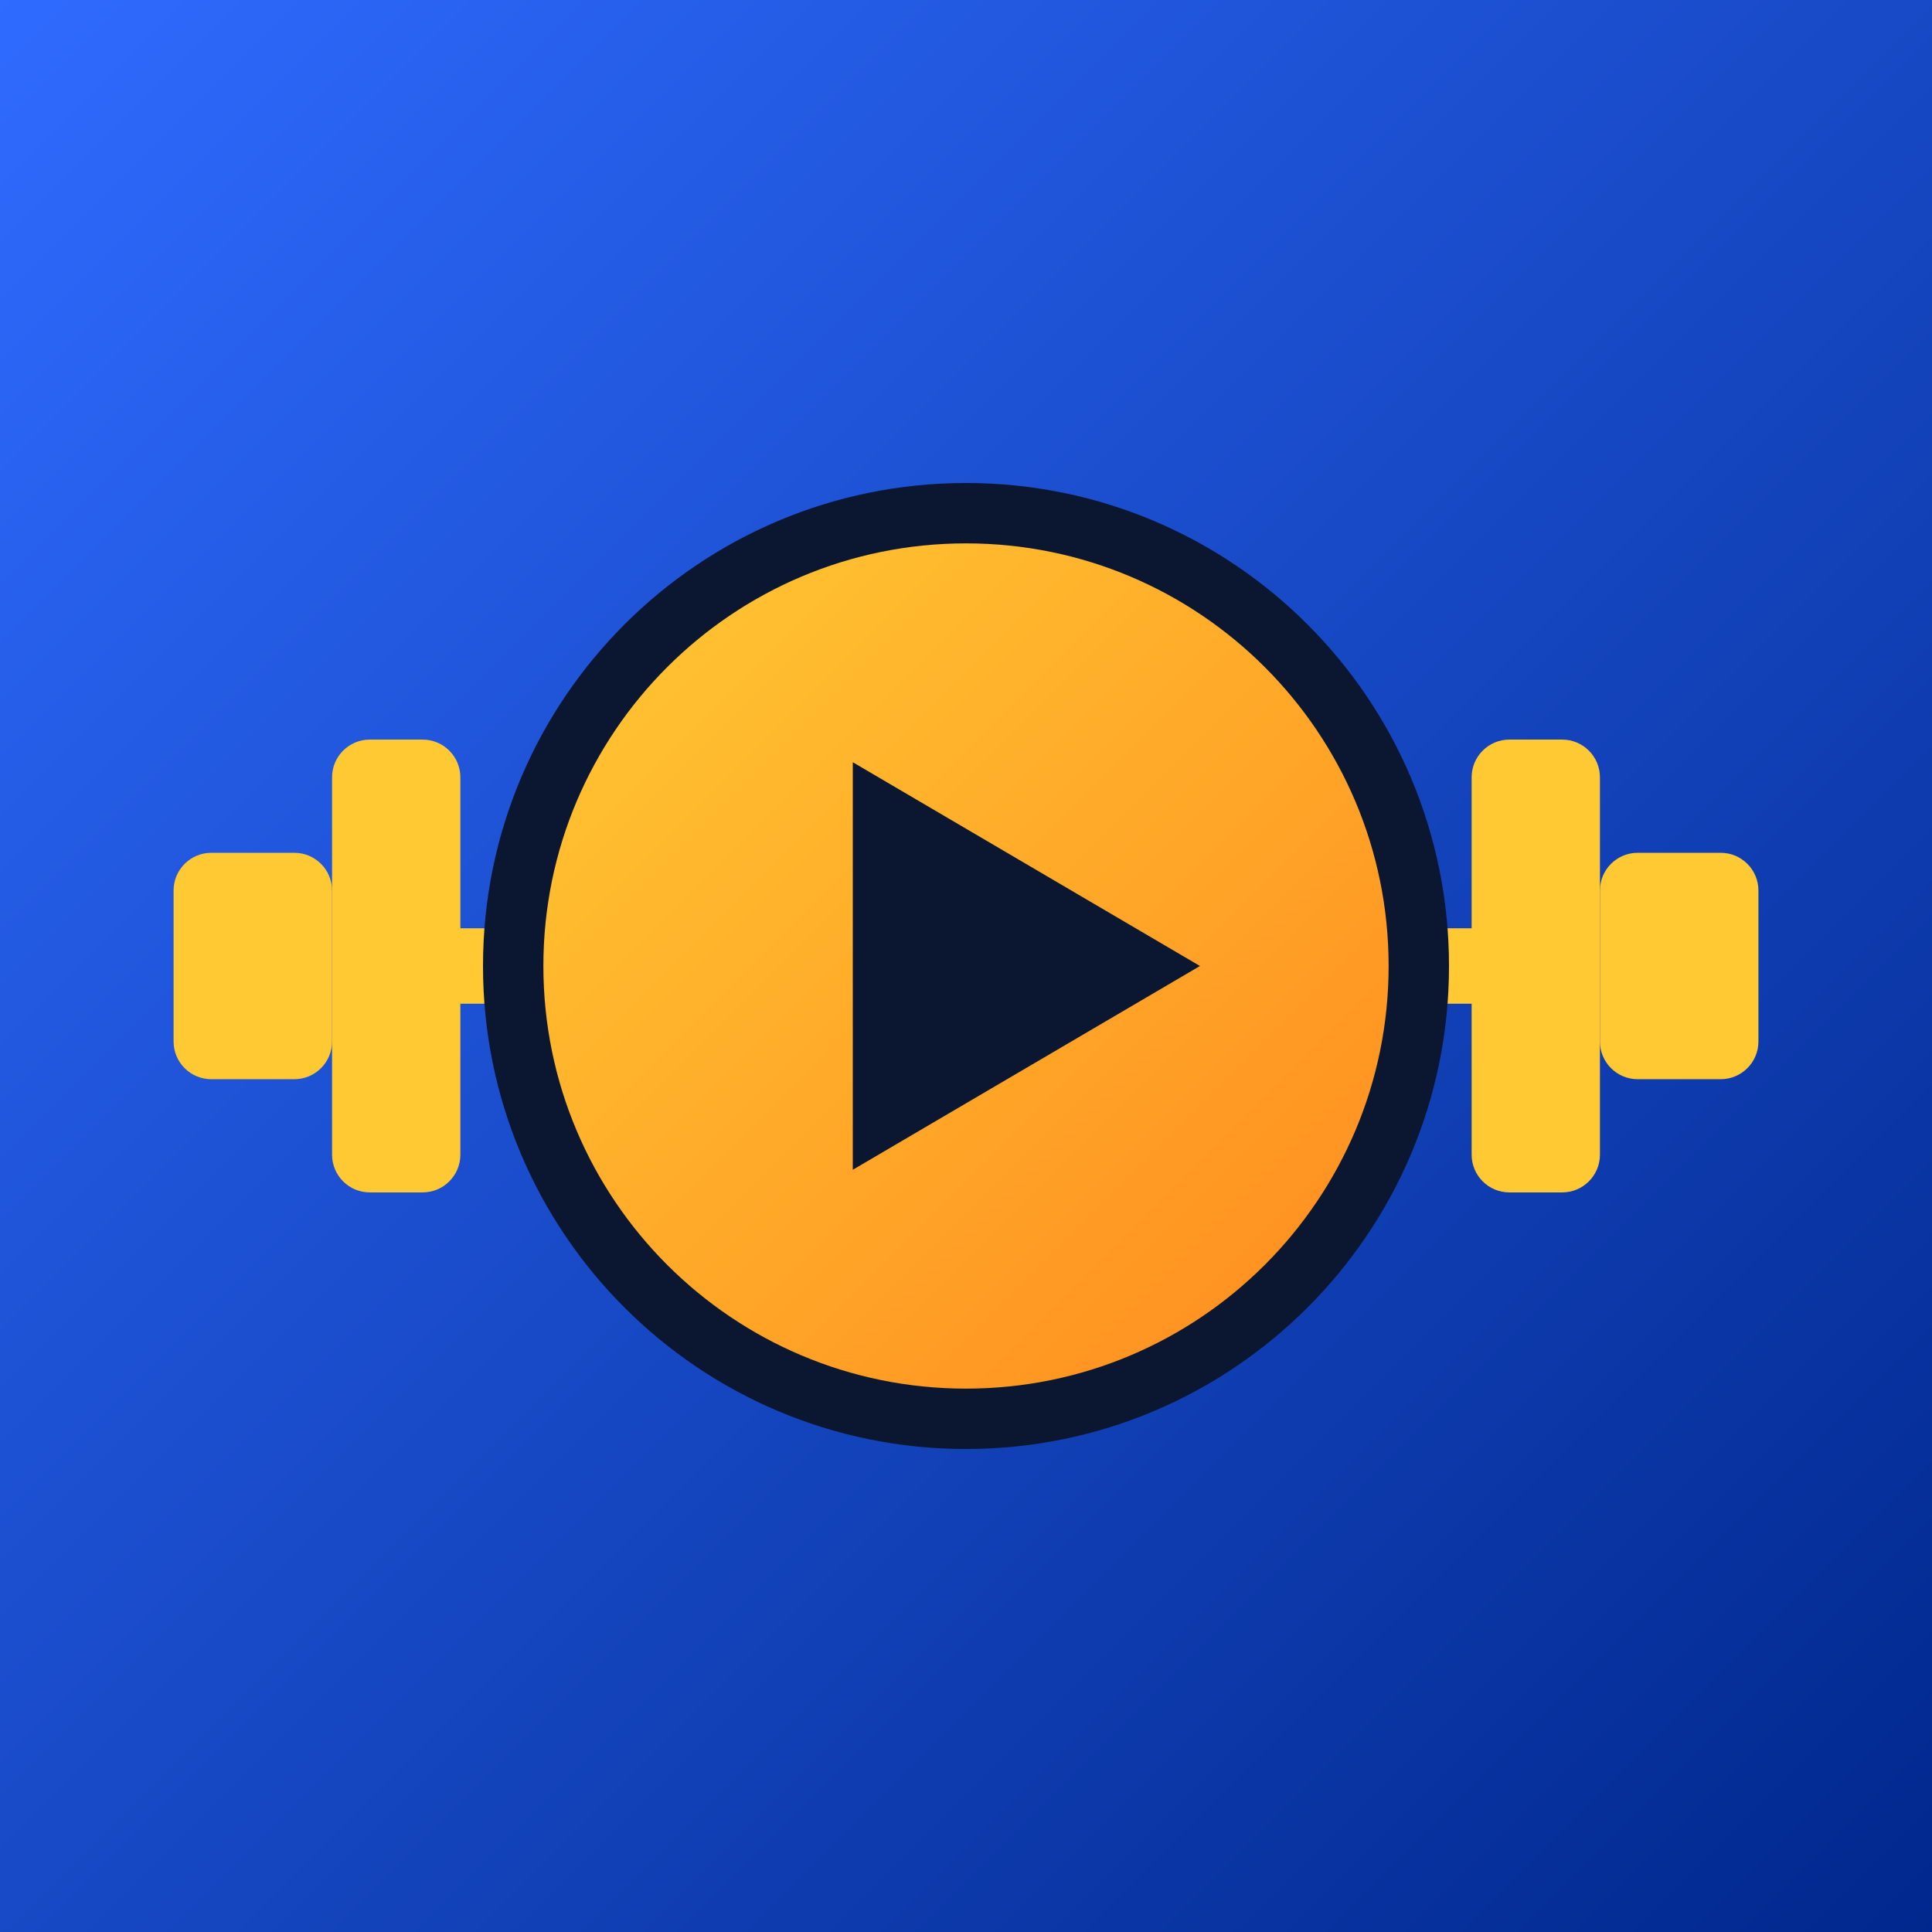
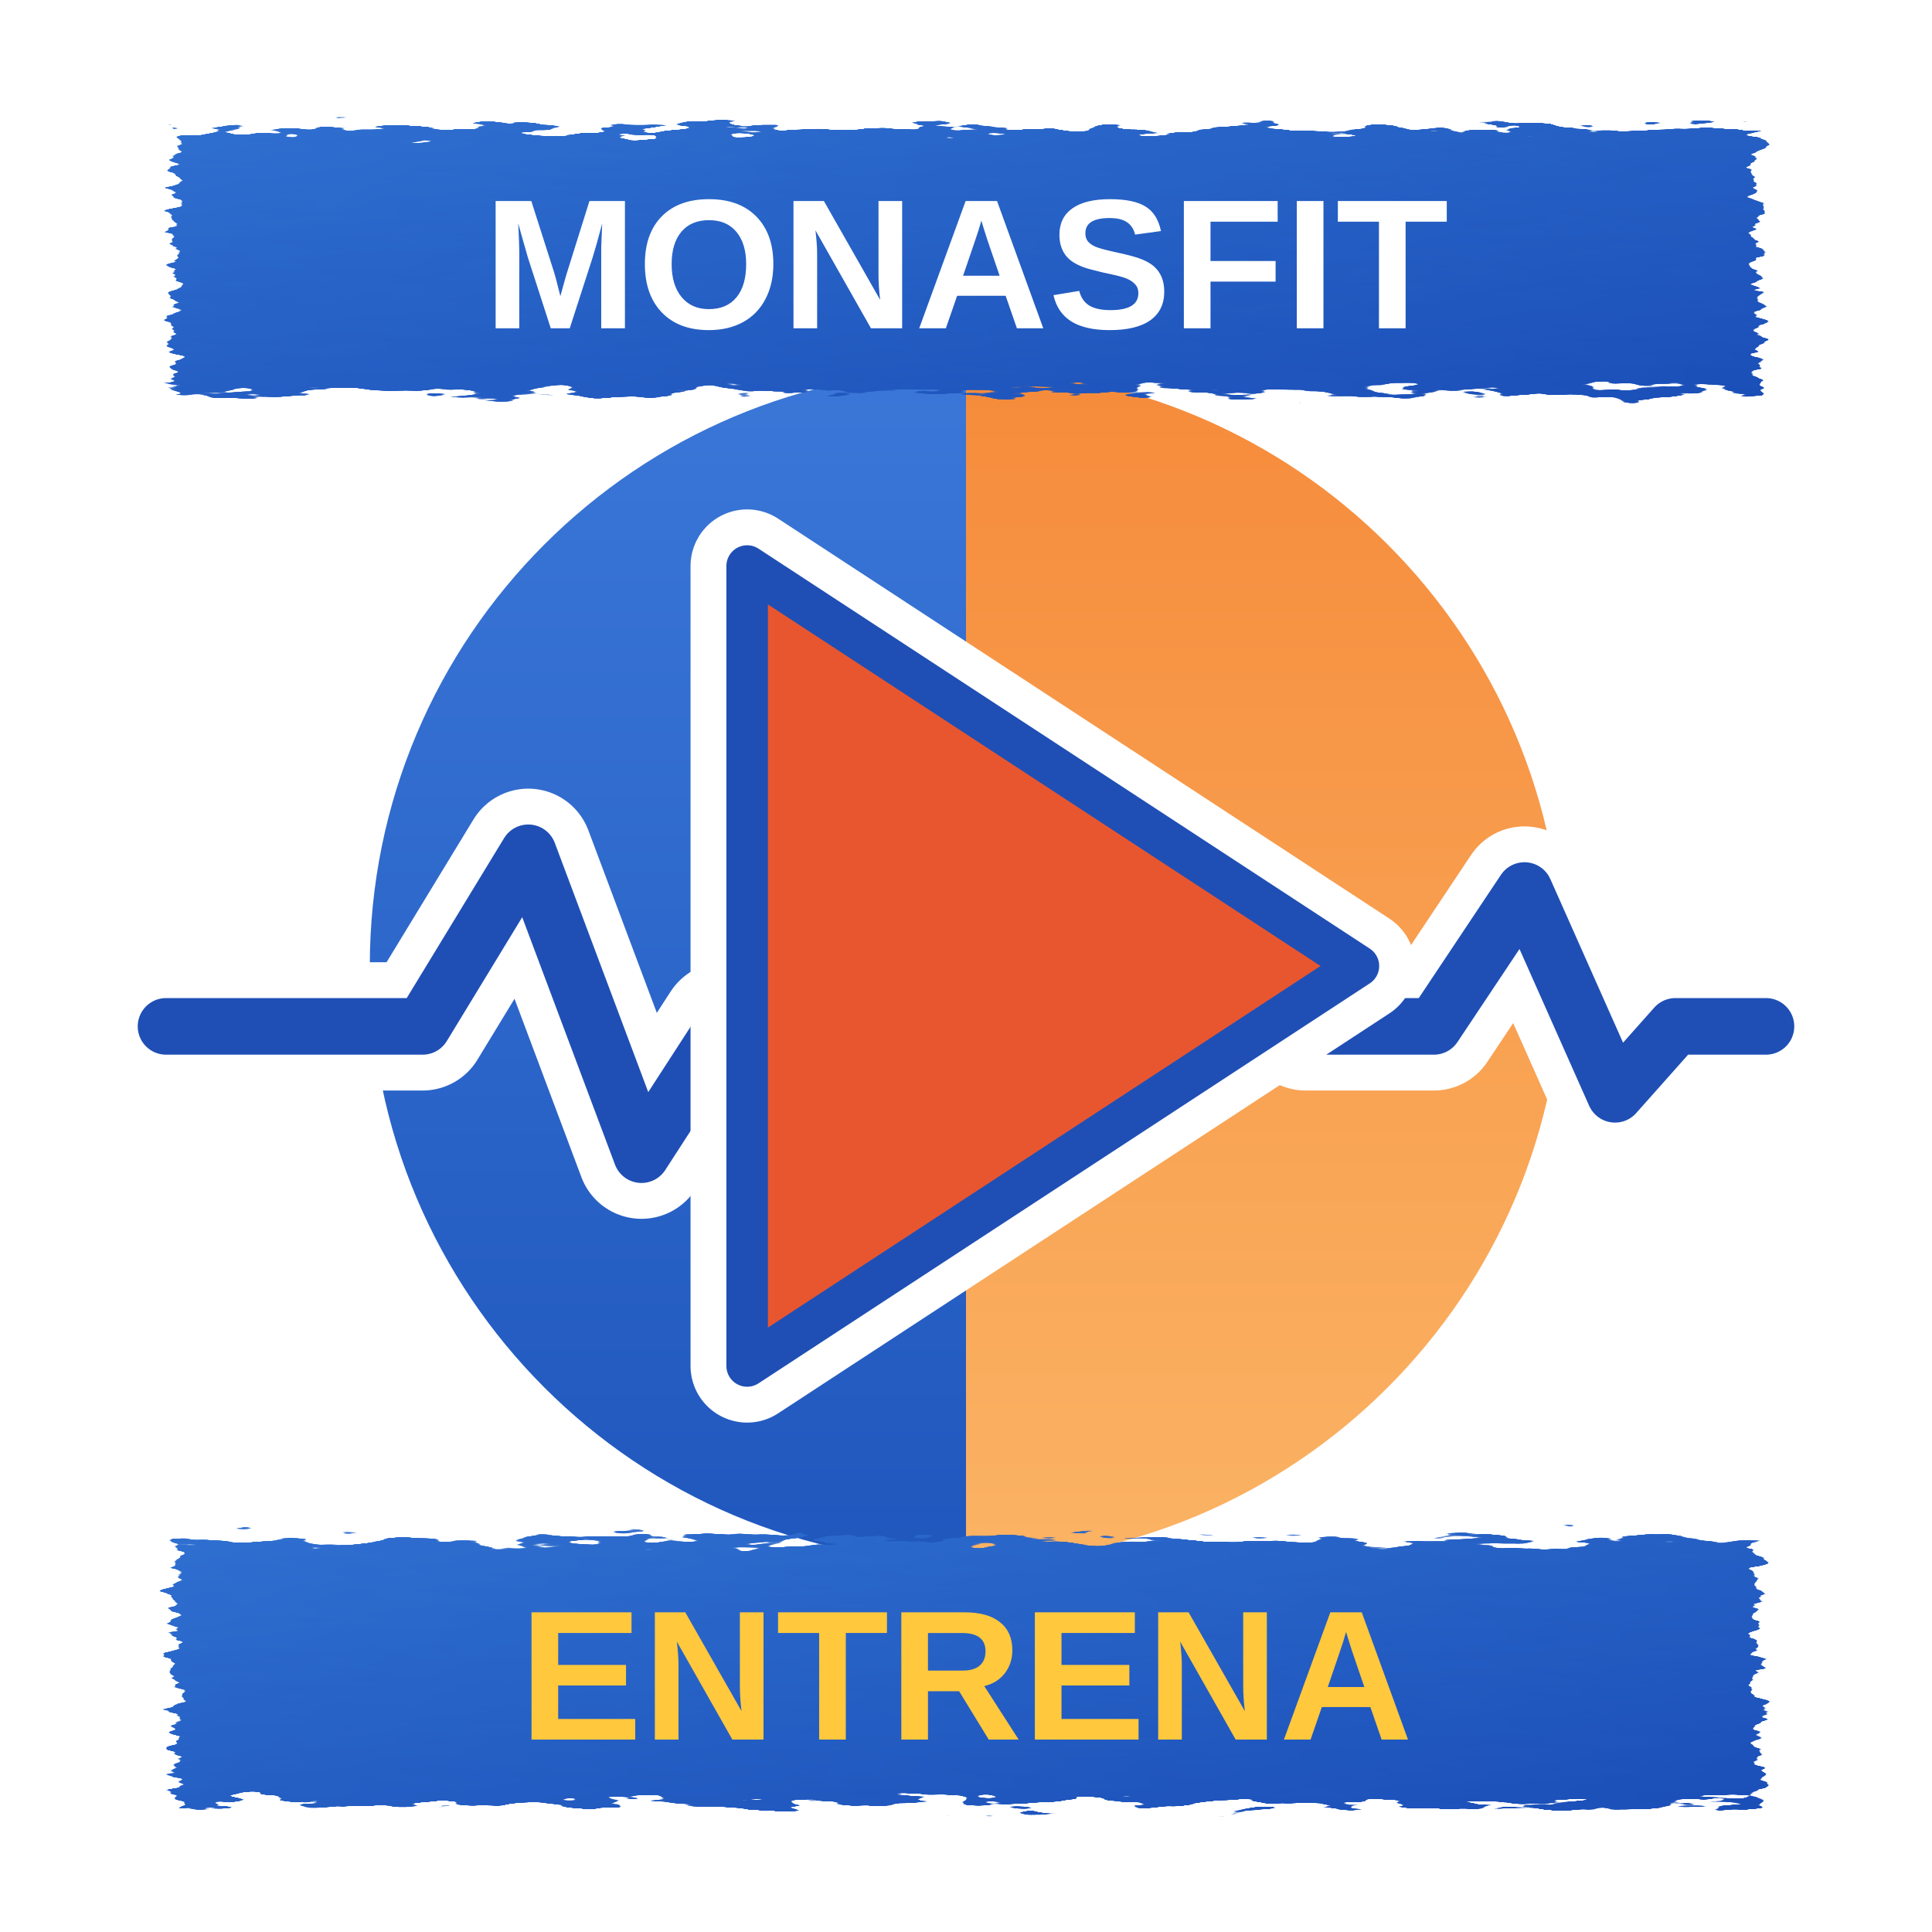
<svg xmlns="http://www.w3.org/2000/svg" viewBox="0 0 512 512">
  <defs>
-     <linearGradient id="b" x1="0" y1="0" x2="1" y2="1">
-       <stop offset="0" stop-color="#2f6bff" />
-       <stop offset="1" stop-color="#00278c" />
+     <filter id="torn" x="-5%" y="-20%" width="110%" height="140%">
+       <feTurbulence type="fractalNoise" baseFrequency="0.05 0.35" numOctaves="3" seed="4" result="n" />
+       <feDisplacementMap in="SourceGraphic" in2="n" scale="11" />
+     </filter>
+     <linearGradient id="bn" x1="0" y1="0" x2="1" y2="1">
+       <stop offset="0" stop-color="#2f6fd0" />
+       <stop offset="1" stop-color="#1b4fb8" />
    </linearGradient>
-     <linearGradient id="o" x1="0" y1="0" x2="1" y2="1">
-       <stop offset="0" stop-color="#ffc933" />
-       <stop offset="1" stop-color="#ff8a1f" />
+     <linearGradient id="lb" x1="0" y1="0" x2="0" y2="1">
+       <stop offset="0" stop-color="#3b78d8" />
+       <stop offset="1" stop-color="#1f56bd" />
    </linearGradient>
+     <linearGradient id="or" x1="0" y1="0" x2="0" y2="1">
+       <stop offset="0" stop-color="#f58a3a" />
+       <stop offset="1" stop-color="#fbb465" />
+     </linearGradient>
+     <clipPath id="c">
+       <circle cx="256" cy="256" r="158" />
+     </clipPath>
  </defs>
-   <rect width="512" height="512" fill="url(#b)" />
-   <g fill="#ffc933">
-     <rect x="46" y="226" width="42" height="60" rx="10" />
-     <rect x="88" y="196" width="34" height="120" rx="10" />
-     <rect x="424" y="226" width="42" height="60" rx="10" />
-     <rect x="390" y="196" width="34" height="120" rx="10" />
+   <rect width="512" height="512" fill="#fff" />
+   <g clip-path="url(#c)">
+     <rect x="90" y="90" width="166" height="332" fill="url(#lb)" />
+     <rect x="256" y="90" width="166" height="332" fill="url(#or)" />
  </g>
-   <rect x="110" y="246" width="292" height="20" rx="10" fill="#ffc933" />
-   <circle cx="256" cy="256" r="128" fill="#0b1630" />
-   <circle cx="256" cy="256" r="112" fill="url(#o)" />
-   <path d="M226 202v108l92-54z" fill="#0b1630" />
+   <g filter="url(#torn)">
+     <rect x="46" y="34" width="420" height="70" fill="url(#bn)" />
+   </g>
+   <text x="256" y="87" text-anchor="middle" font-family="Arial Black,Arial,Helvetica,sans-serif" font-weight="900" font-size="49" fill="#fff">MONASFIT</text>
+   <g fill="none" stroke-linecap="round" stroke-linejoin="round">
+     <polyline points="44,272 112,272 140,226 170,306 192,272 206,272" stroke="#fff" stroke-width="34" />
+     <polyline points="44,272 112,272 140,226 170,306 192,272 206,272" stroke="#1f4fb5" stroke-width="15" />
+     <polyline points="346,272 380,272 404,236 428,290 444,272 468,272" stroke="#fff" stroke-width="34" />
+     <polyline points="346,272 380,272 404,236 428,290 444,272 468,272" stroke="#1f4fb5" stroke-width="15" />
+   </g>
+   <path d="M198 150 L198 362 L360 256 Z" fill="#e8562f" stroke="#fff" stroke-width="30" stroke-linejoin="round" />
+   <path d="M198 150 L198 362 L360 256 Z" fill="#e8562f" stroke="#1f4fb5" stroke-width="11" stroke-linejoin="round" />
+   <g filter="url(#torn)">
+     <rect x="46" y="408" width="420" height="70" fill="url(#bn)" />
+   </g>
+   <text x="256" y="461" text-anchor="middle" font-family="Arial Black,Arial,Helvetica,sans-serif" font-weight="900" font-size="49" fill="#ffc83d">ENTRENA</text>
</svg>
